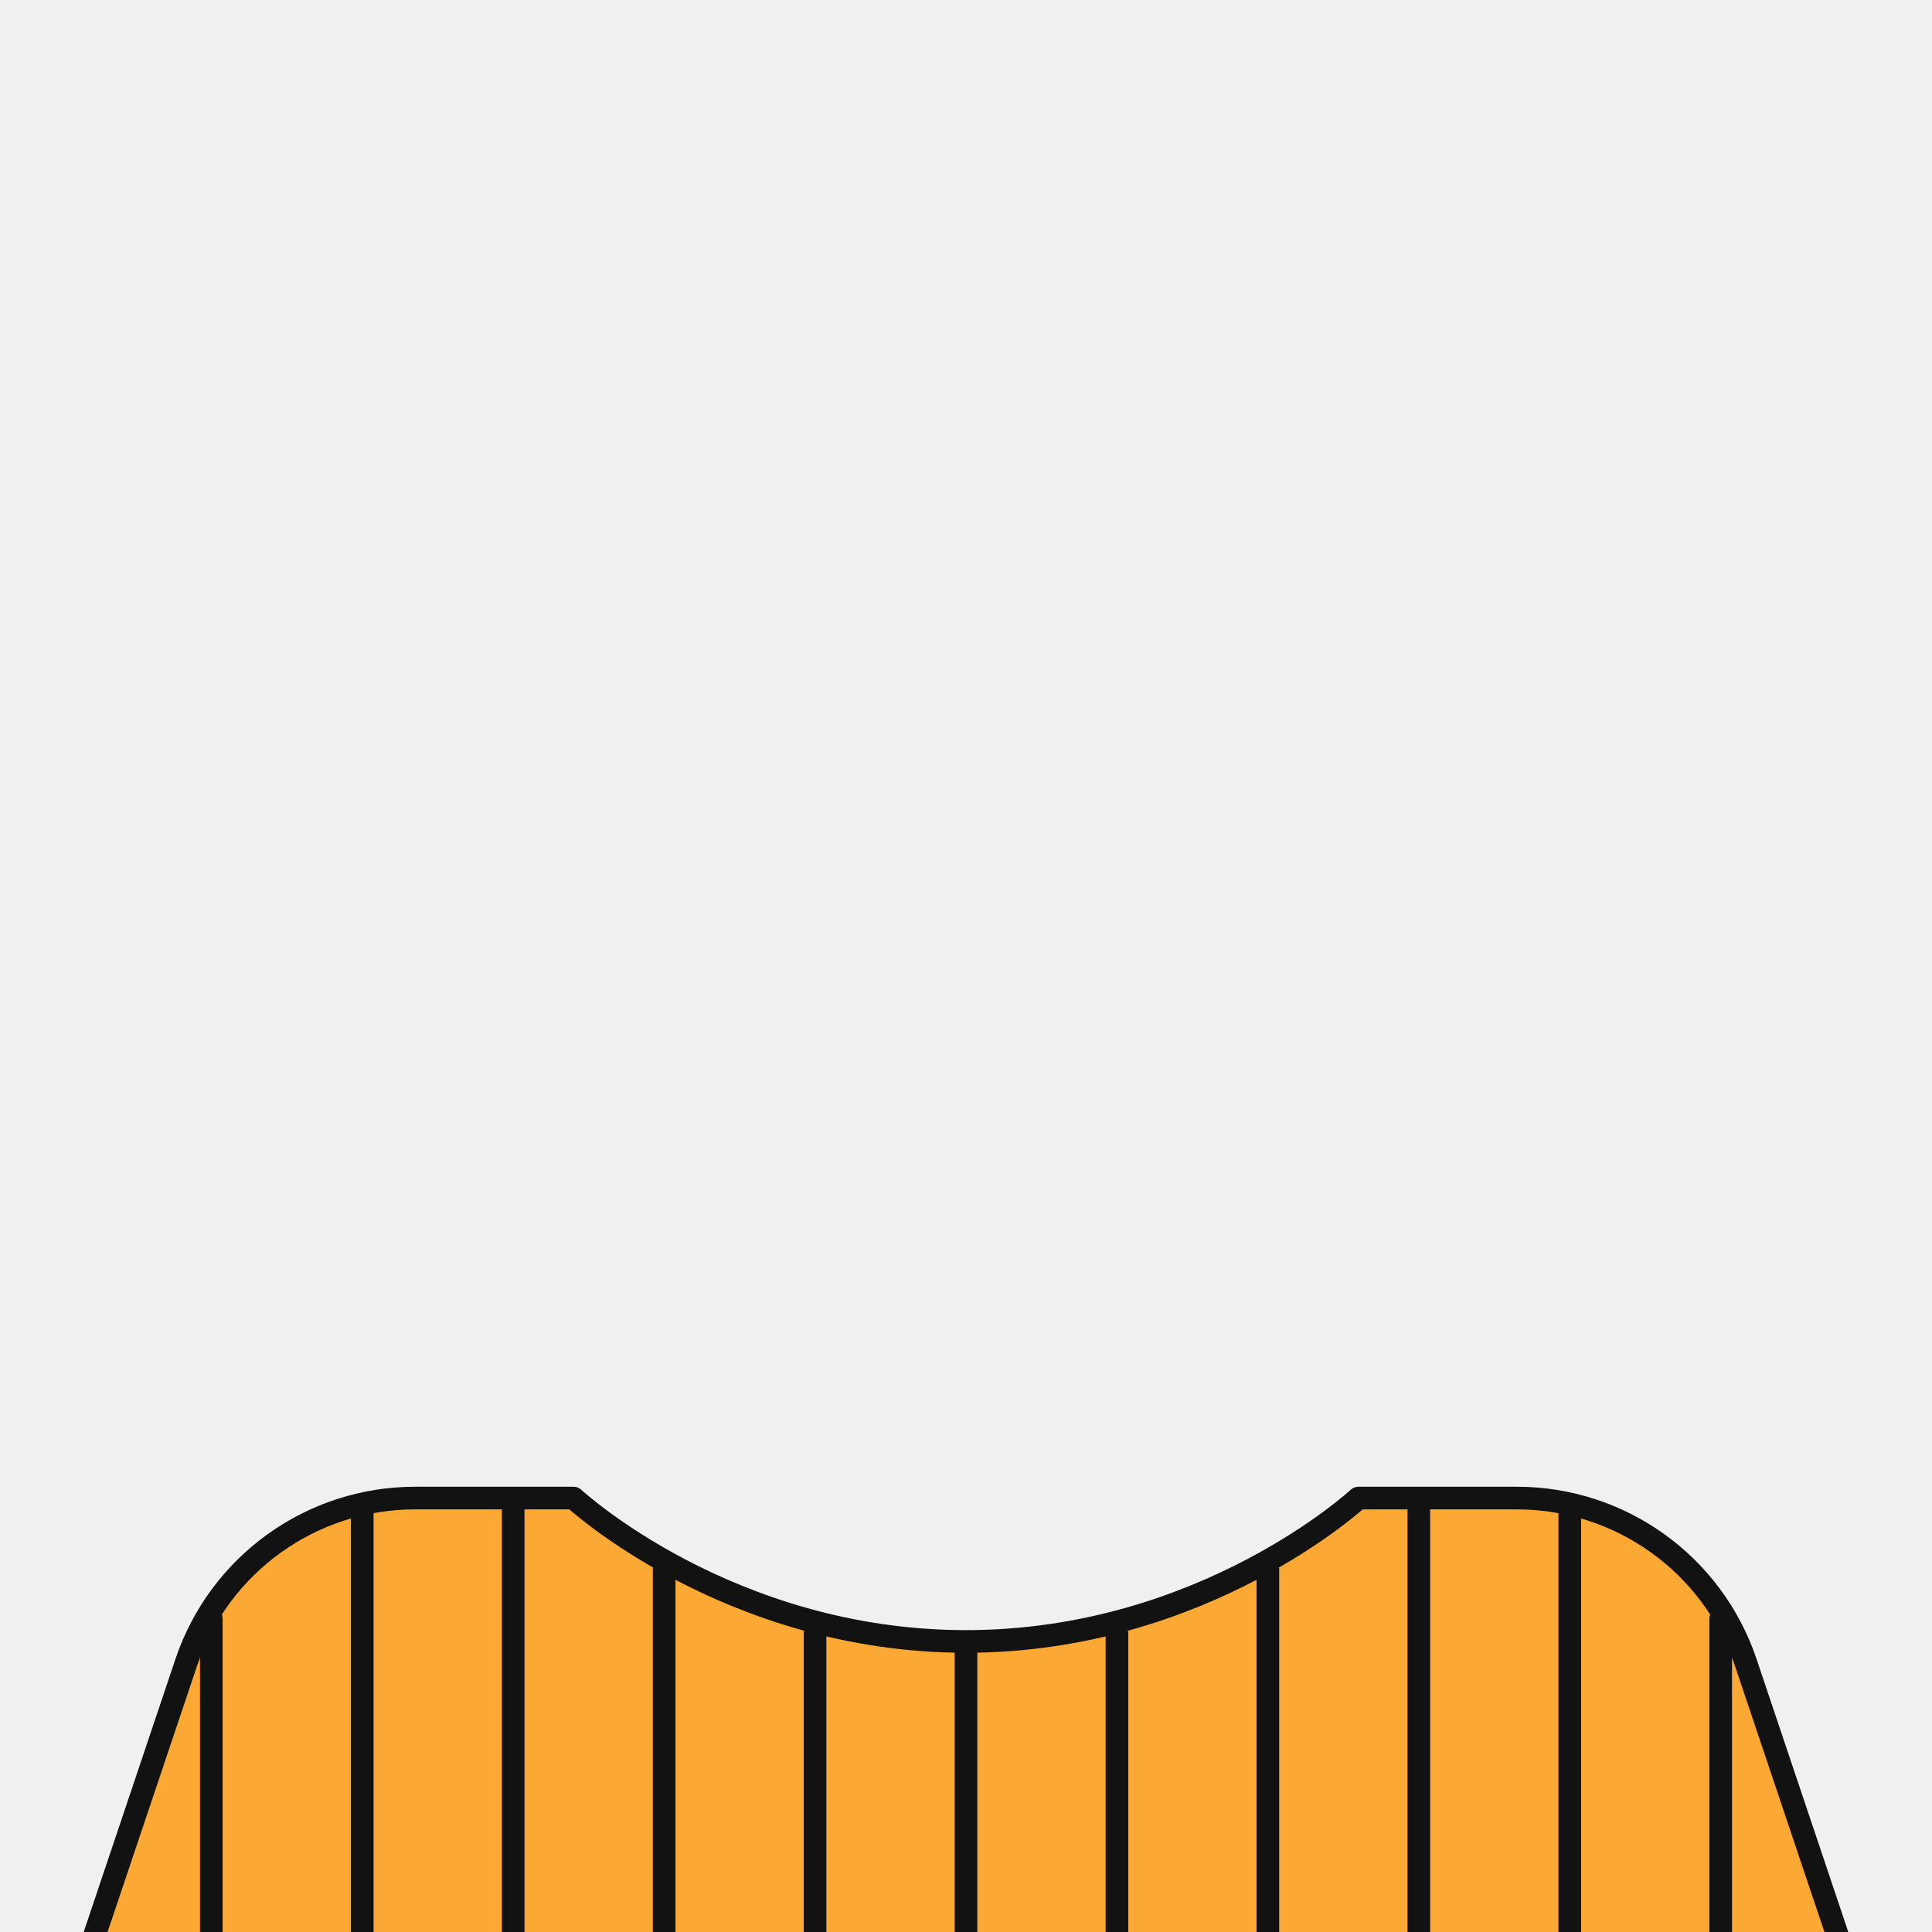
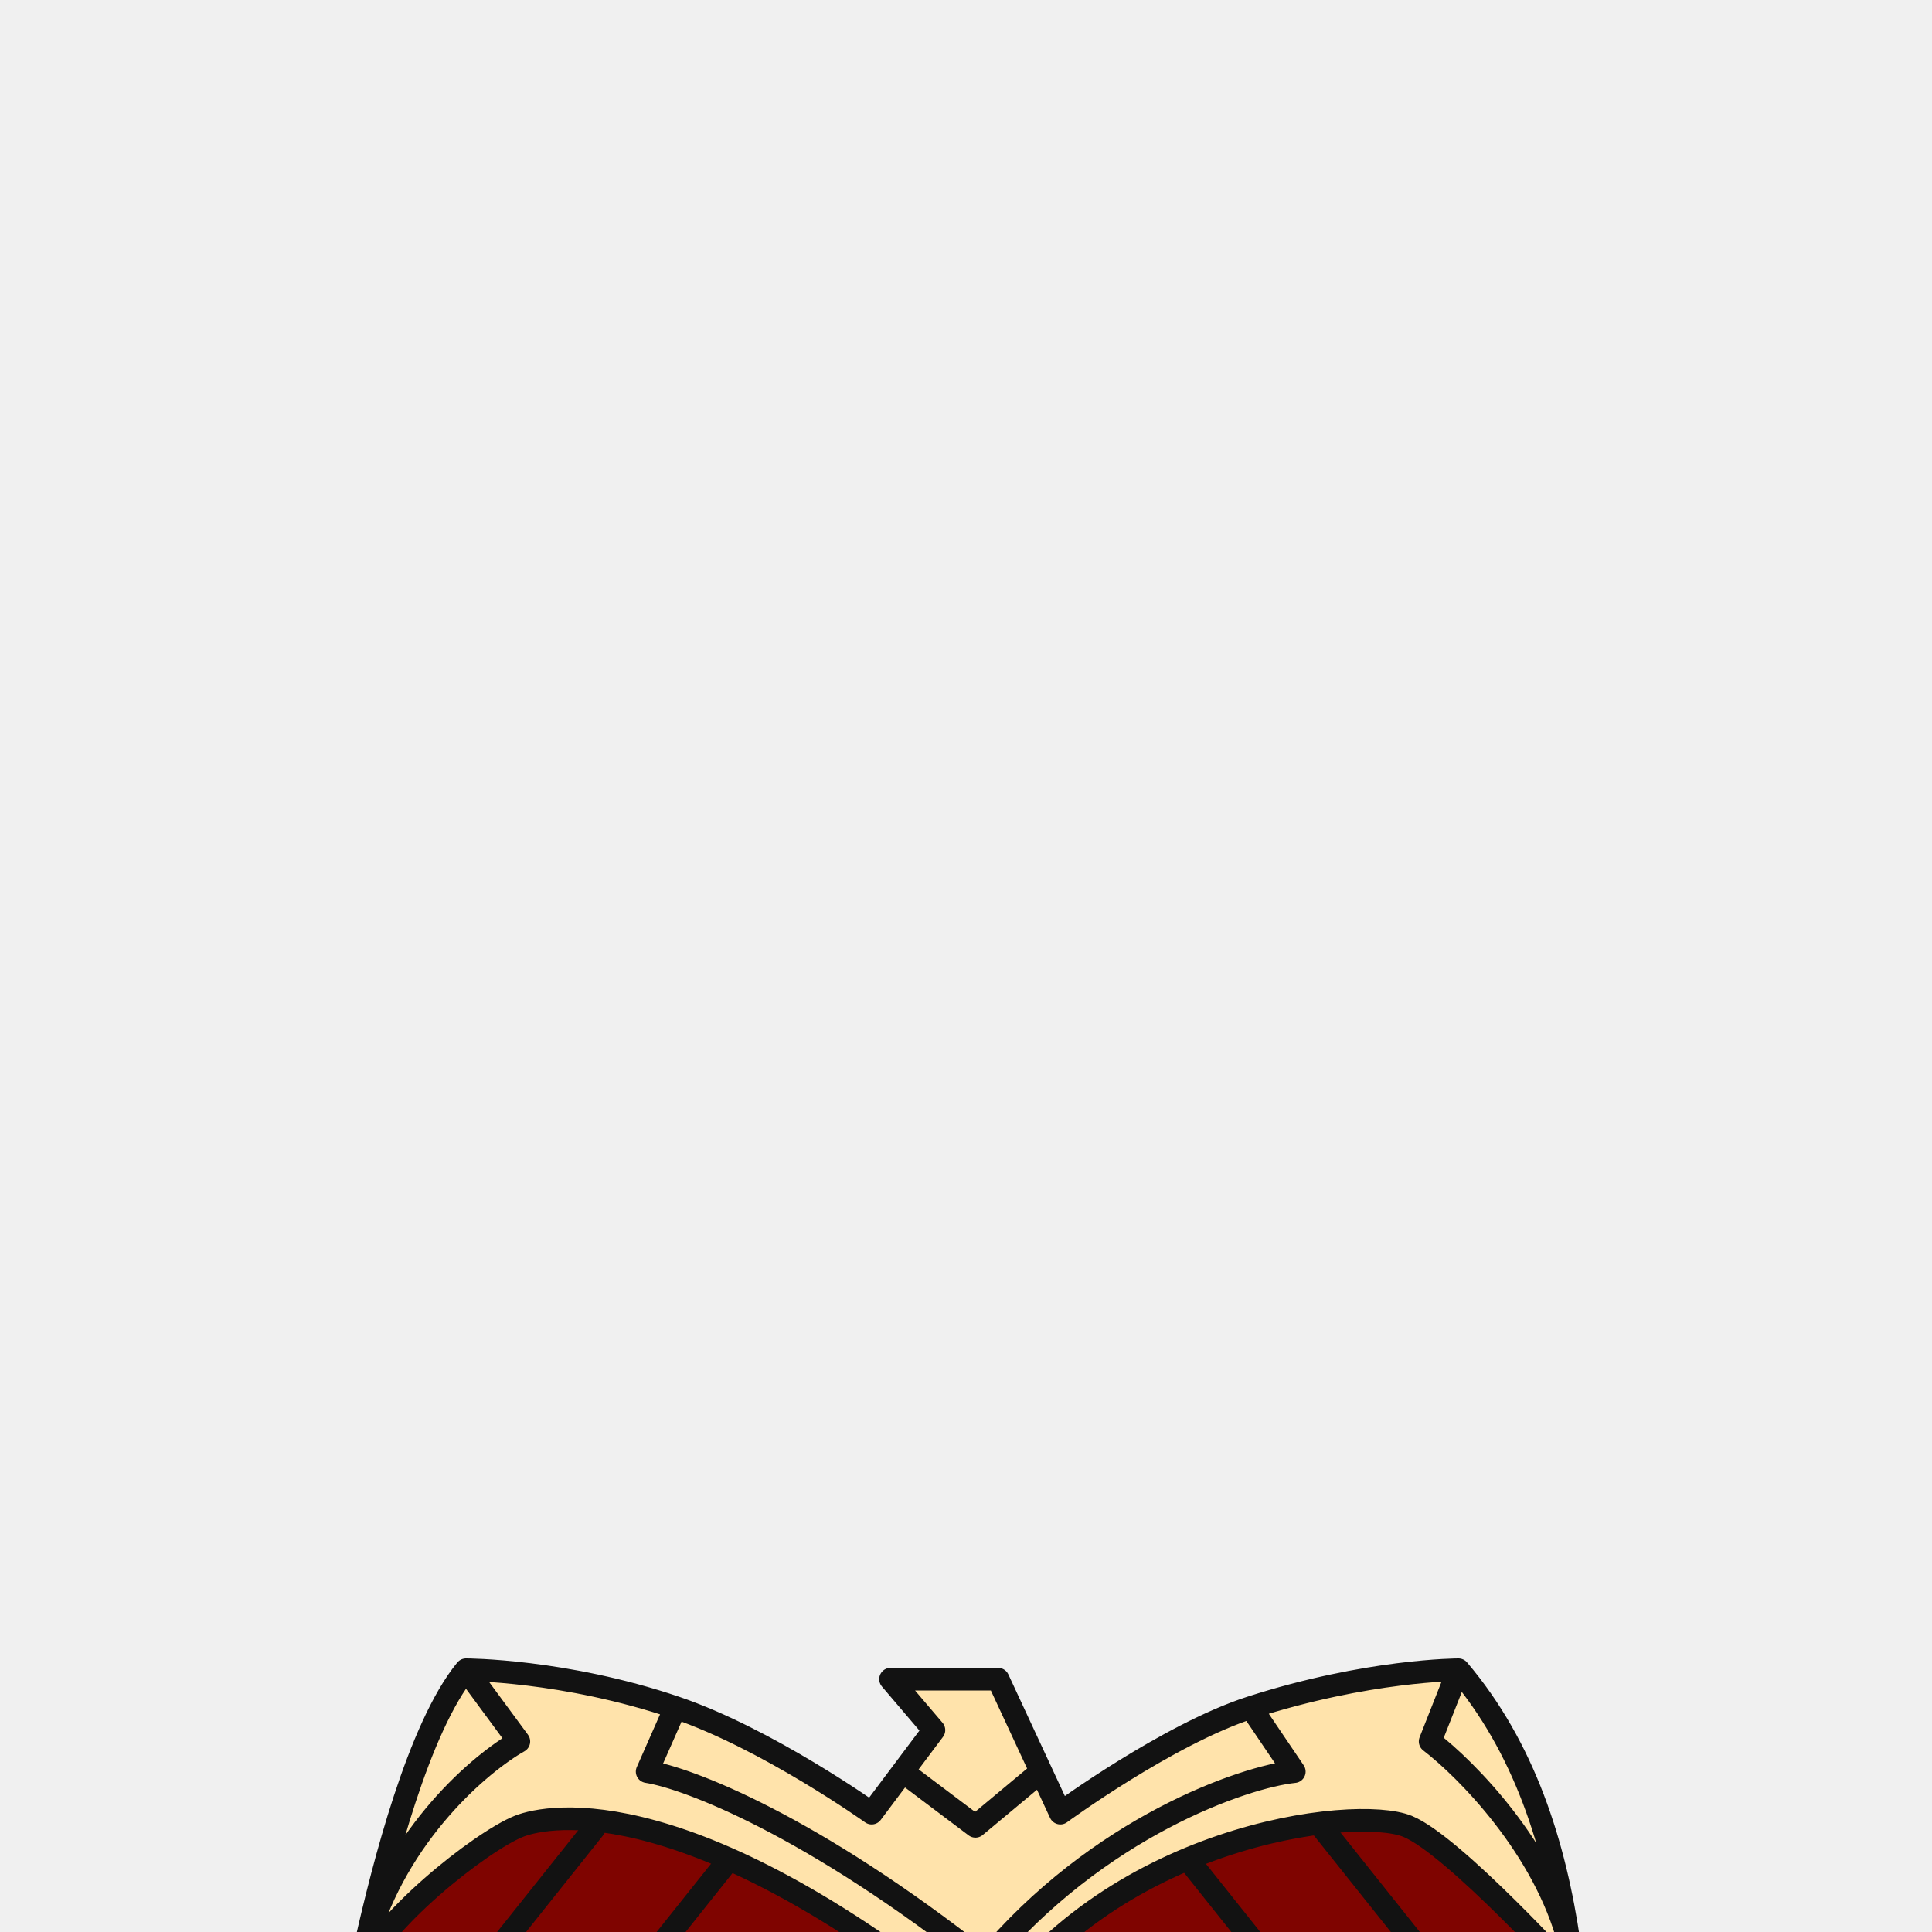
<svg xmlns="http://www.w3.org/2000/svg" width="512" height="512" viewBox="0 0 512 512" fill="none">
-   <g clip-path="url(#clip0_1735_746)">
-     <path d="M49.342 440.609C58.1 414.553 82.518 397 110.006 397H152C152 397 193 435 256 435C319 435 360 397 360 397H401.994C429.482 397 453.9 414.553 462.658 440.609L488 516H24L49.342 440.609Z" fill="#FBA834" stroke="#121212" stroke-width="6" stroke-linecap="round" stroke-linejoin="round" />
-     <path d="M256 437.5V524.5" stroke="#121212" stroke-width="6" stroke-linecap="round" stroke-linejoin="round" />
-     <path d="M216 433V520" stroke="#121212" stroke-width="6" stroke-linecap="round" stroke-linejoin="round" />
-     <path d="M176 416V525" stroke="#121212" stroke-width="6" stroke-linecap="round" stroke-linejoin="round" />
-     <path d="M136 400V521" stroke="#121212" stroke-width="6" stroke-linecap="round" stroke-linejoin="round" />
-     <path d="M376 400V521" stroke="#121212" stroke-width="6" stroke-linecap="round" stroke-linejoin="round" />
-     <path d="M96 400V521" stroke="#121212" stroke-width="6" stroke-linecap="round" stroke-linejoin="round" />
-     <path d="M416 400V521" stroke="#121212" stroke-width="6" stroke-linecap="round" stroke-linejoin="round" />
-     <path d="M56 429L56 521" stroke="#121212" stroke-width="6" stroke-linecap="round" stroke-linejoin="round" />
-     <path d="M456 429L456 521" stroke="#121212" stroke-width="6" stroke-linecap="round" stroke-linejoin="round" />
-     <path d="M336 416V525" stroke="#121212" stroke-width="6" stroke-linecap="round" stroke-linejoin="round" />
-     <path d="M296 433V520" stroke="#121212" stroke-width="6" stroke-linecap="round" stroke-linejoin="round" />
+   <g clip-path="url(#clip0_3720_1467)">
+     <path d="M256.352 551.809C254.633 545.016 251.944 536.03 247.951 526.569C239.675 506.957 225.484 484.569 202.003 476.236C181.438 468.939 155.406 469.167 134.4 478.172C113.234 487.245 97 505.359 97 533.564C97 549.017 108.13 559.254 123.157 565.933C138.231 572.633 158.119 576.211 177.72 578.053C197.377 579.901 217.003 580.024 231.694 579.689C239.044 579.521 245.172 579.238 249.465 578.997C251.612 578.876 253.301 578.766 254.456 578.685C255.034 578.645 255.478 578.613 255.779 578.59C255.859 578.584 255.929 578.578 255.988 578.574C256.051 578.579 256.125 578.585 256.21 578.592C256.519 578.618 256.974 578.655 257.566 578.701C258.75 578.792 260.482 578.919 262.684 579.059C267.087 579.341 273.371 579.679 280.909 579.908C295.975 580.366 316.101 580.39 336.259 578.641C356.36 576.897 376.751 573.371 392.204 566.598C407.615 559.844 419 549.412 419 533.564C419 505.091 400.647 484.91 377.7 474.863C354.844 464.856 326.808 464.597 306.486 476.474C286.4 488.212 273.078 510.313 264.818 529.04C261.022 537.647 258.247 545.651 256.352 551.809Z" fill="#7F0400" stroke="#121212" stroke-width="6" stroke-linejoin="round" />
+     <path d="M247.5 458.5L236 445H264.5L275.887 469.5L281 480.5C281 480.5 309.529 459.587 331.5 452.5C362.5 442.5 386.5 442.5 386.5 442.5C403.996 463.136 412.073 488.843 415.86 515C416.294 517.996 416.671 520.999 417 524C417 524 385.254 489 373 484C359 478.288 293 486.221 261 536.5C184 473.5 145.392 480.843 137.5 484C127.5 488 99.883 509.661 95 524C95.499 521.653 96.157 518.583 96.963 515C101.539 494.669 110.918 457.803 123.5 442.5C123.5 442.5 149.5 442.5 179 452.5C203.337 460.75 231 480.5 231 480.5L239.25 469.5L247.5 458.5Z" fill="#FFE3AB" />
+     <path d="M123.5 442.5C123.5 442.5 149.5 442.5 179 452.5M123.5 442.5L137.5 461.5C127.476 467.167 105.334 485.8 96.963 515M123.5 442.5C110.918 457.803 101.539 494.669 96.963 515M386.5 442.5C386.5 442.5 362.5 442.5 331.5 452.5M386.5 442.5L379 461.5C388.573 468.833 409.348 489.8 415.86 515M386.5 442.5C403.996 463.136 412.073 488.843 415.86 515M331.5 452.5C309.529 459.587 281 480.5 281 480.5L275.887 469.5M331.5 452.5L343 469.5C330 470.833 291 484 261 520C215 483.6 182.167 471.167 171.5 469.5L179 452.5M179 452.5C203.337 460.75 231 480.5 231 480.5L239.25 469.5M96.963 515C96.157 518.583 95.499 521.653 95 524C99.883 509.661 127.5 488 137.5 484C145.392 480.843 184 473.5 261 536.5C293 486.221 359 478.288 373 484C385.254 489 417 524 417 524C416.671 520.999 416.294 517.996 415.86 515M239.25 469.5L247.5 458.5L236 445H264.5L275.887 469.5M239.25 469.5L258.5 484L275.887 469.5" stroke="#121212" stroke-width="6" stroke-linecap="round" stroke-linejoin="round" />
+     <path d="M350.5 484.5L380 521.5" stroke="#121212" stroke-width="6" stroke-linecap="round" stroke-linejoin="round" />
+     <path d="M157.5 484.5L128 521.5" stroke="#121212" stroke-width="6" stroke-linecap="round" stroke-linejoin="round" />
+     <path d="M315 493L344.5 530" stroke="#121212" stroke-width="6" stroke-linecap="round" stroke-linejoin="round" />
+     <path d="M193 493L163.5 530" stroke="#121212" stroke-width="6" stroke-linecap="round" stroke-linejoin="round" />
  </g>
  <defs>
-     <clipPath id="clip0_1735_746">
+     <clipPath id="clip0_3720_1467">
      <rect width="512" height="512" fill="white" />
    </clipPath>
  </defs>
</svg>
